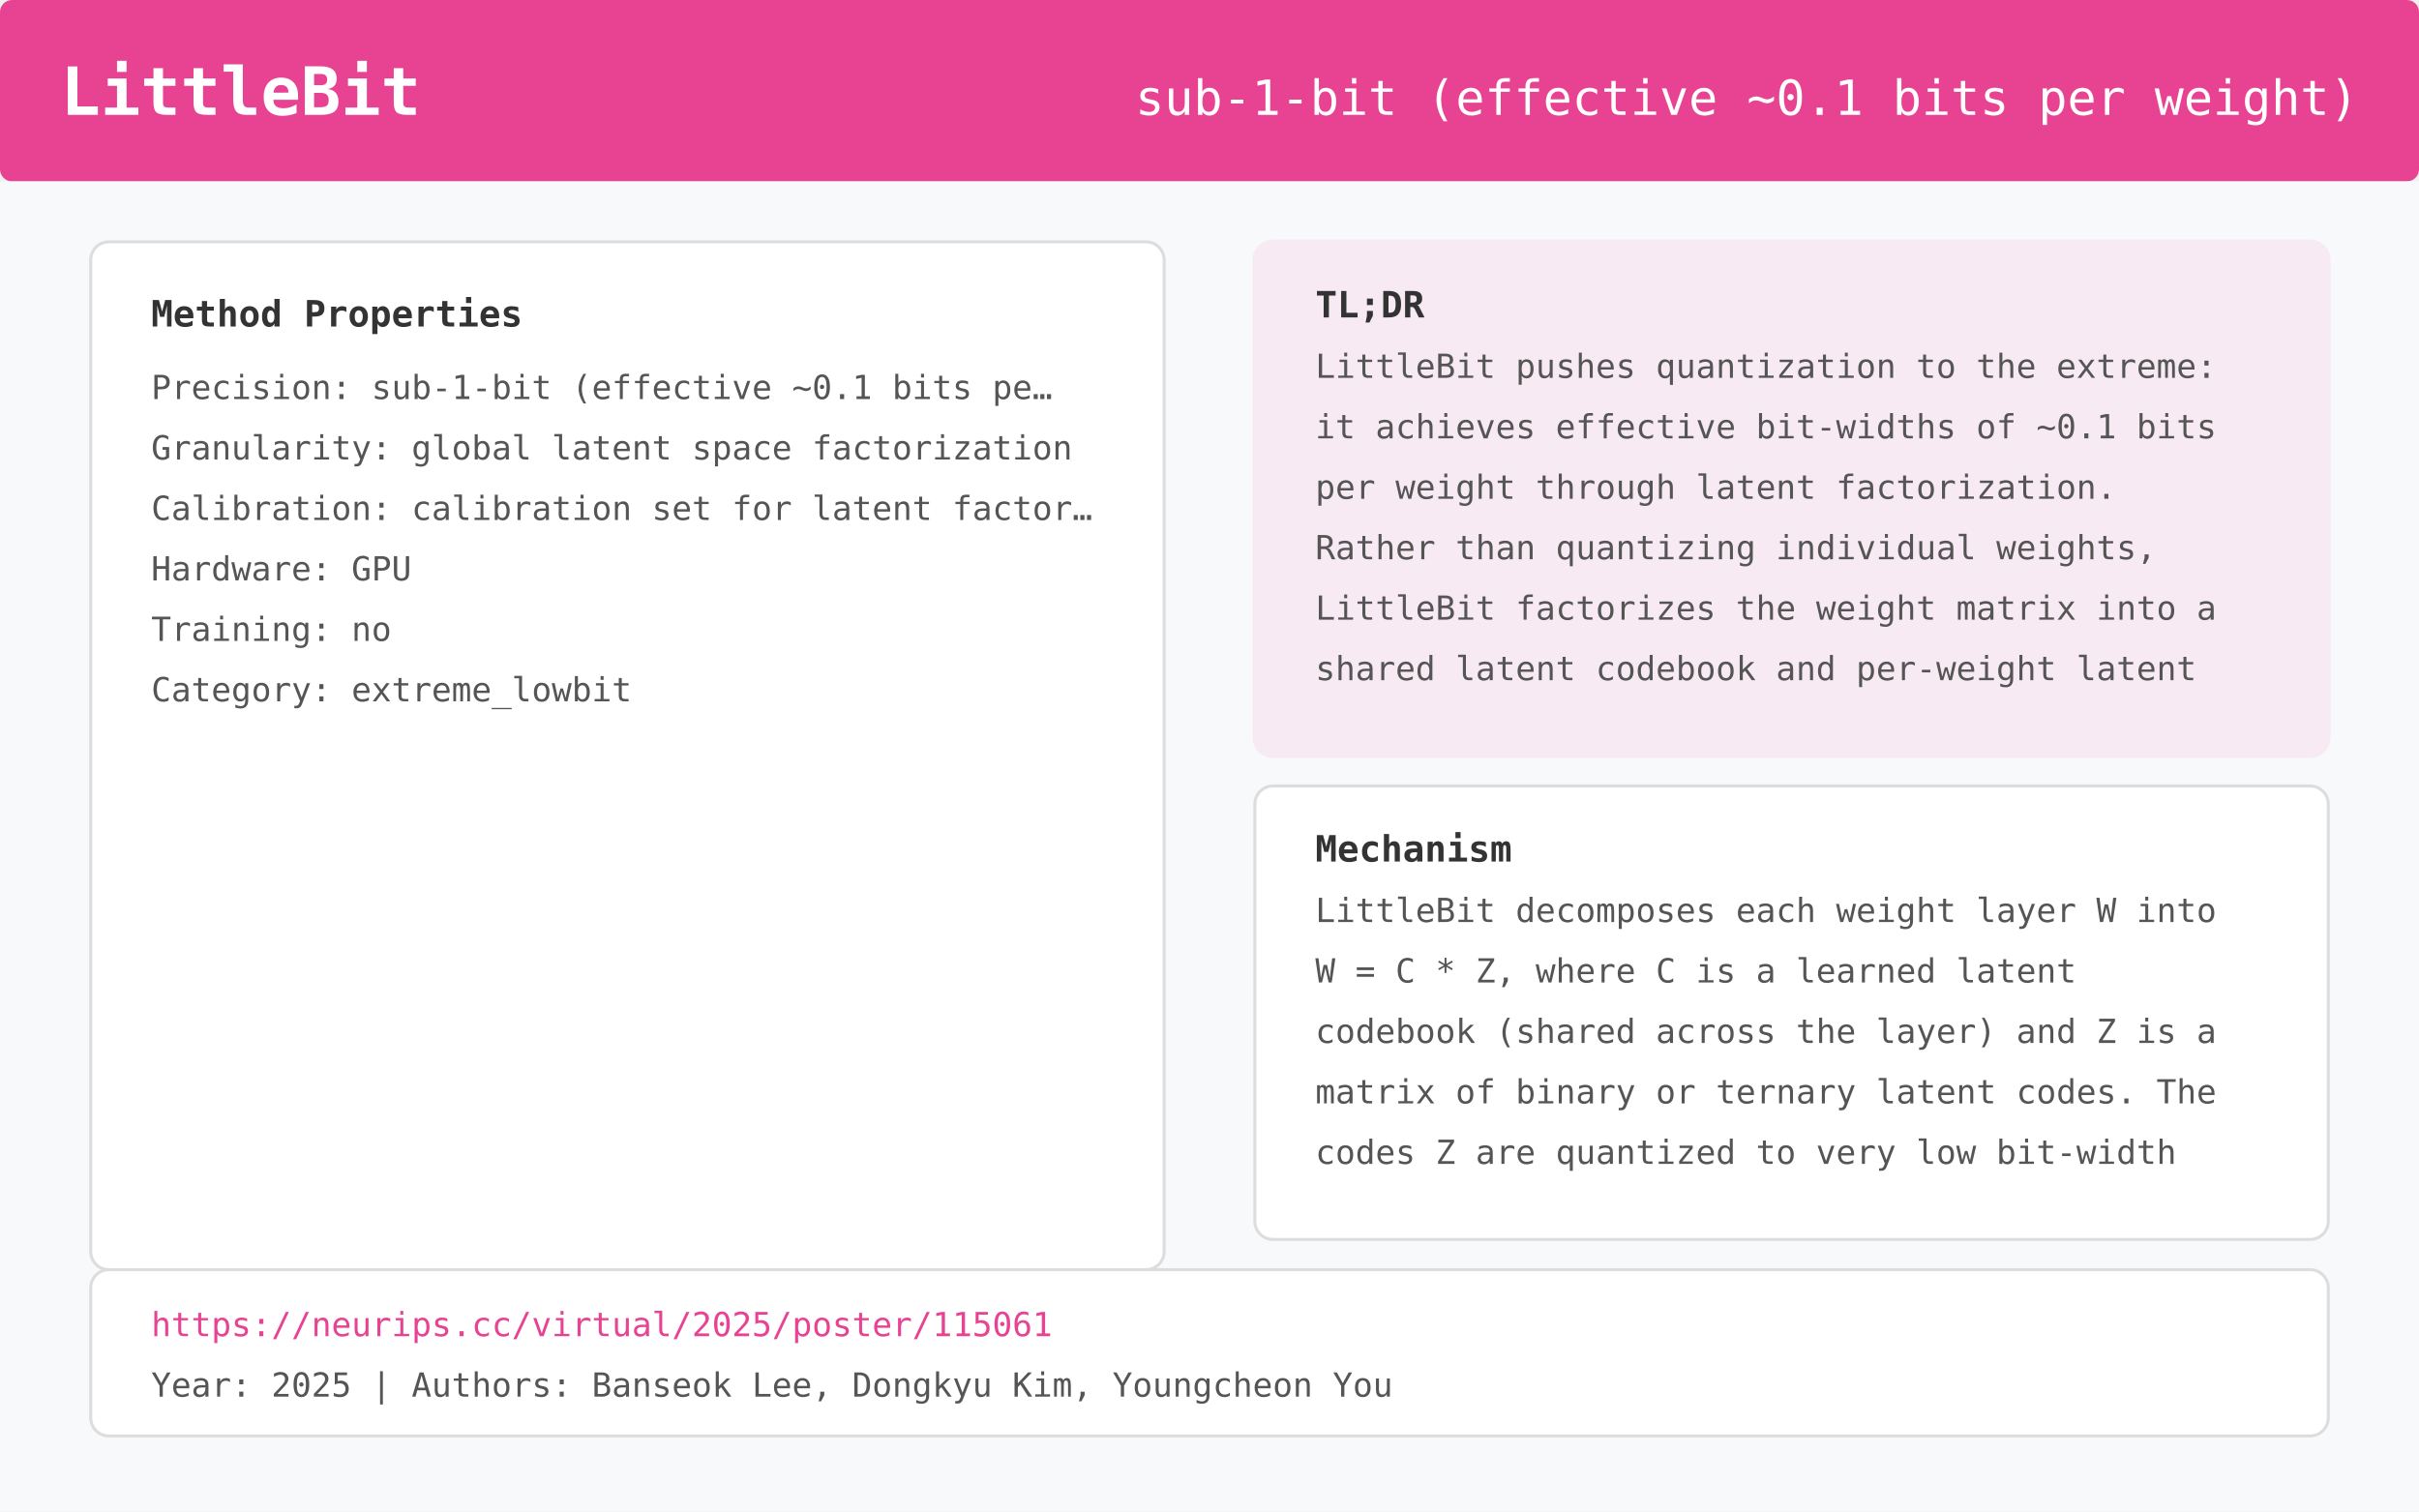
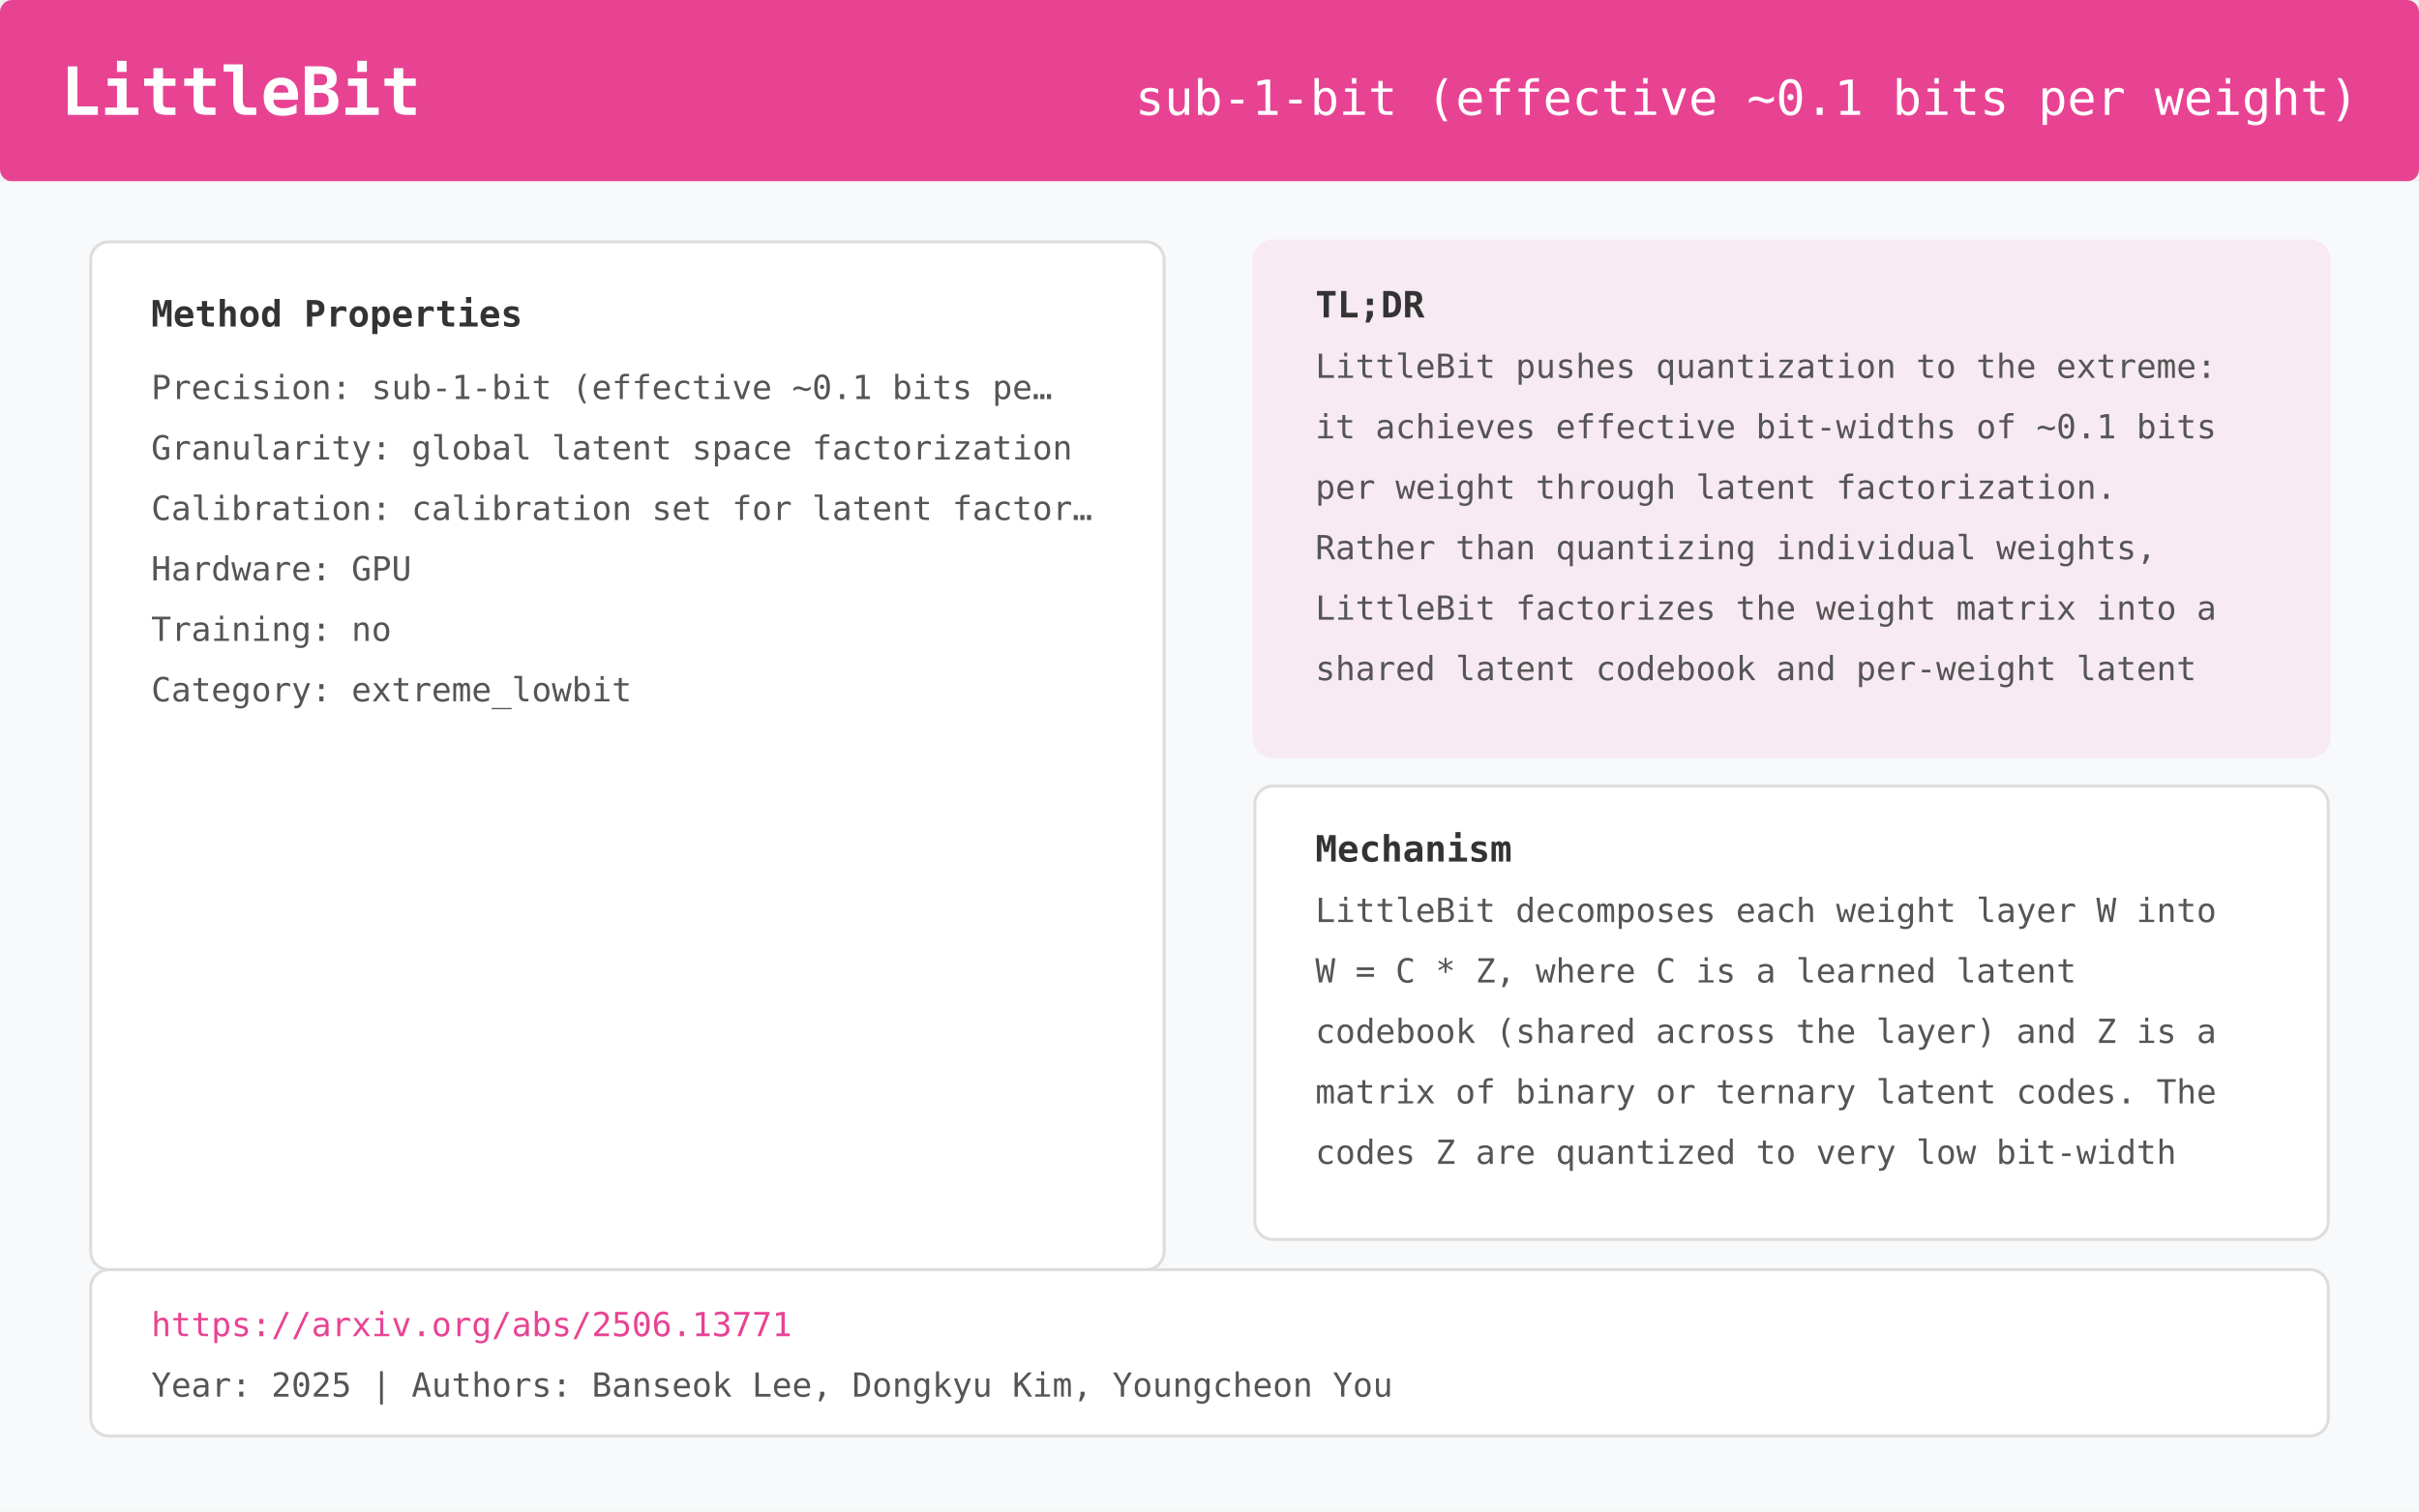
<svg xmlns="http://www.w3.org/2000/svg" viewBox="0 0 800 500" width="800" height="500">
  <rect x="0" y="0" width="800" height="60" fill="#E84393" rx="4" />
  <text x="20" y="38" font-family="monospace" font-size="22" font-weight="bold" fill="white">LittleBit</text>
  <text x="780" y="38" font-family="monospace" font-size="16" fill="white" text-anchor="end">sub-1-bit (effective ~0.1 bits per weight)</text>
  <rect x="0" y="60" width="800" height="440" fill="#F8F9FA" rx="0" />
  <rect x="30" y="80" width="355" height="340" rx="6" fill="white" stroke="#ddd" stroke-width="1" />
  <text x="50" y="108" font-family="monospace" font-size="12" font-weight="bold" fill="#333">Method Properties</text>
  <text x="50" y="132" font-family="monospace" font-size="11" fill="#555">Precision:    sub-1-bit (effective ~0.1 bits pe…</text>
  <text x="50" y="152" font-family="monospace" font-size="11" fill="#555">Granularity:  global latent space factorization</text>
  <text x="50" y="172" font-family="monospace" font-size="11" fill="#555">Calibration:  calibration set for latent factor…</text>
  <text x="50" y="192" font-family="monospace" font-size="11" fill="#555">Hardware:     GPU</text>
  <text x="50" y="212" font-family="monospace" font-size="11" fill="#555">Training:     no</text>
  <text x="50" y="232" font-family="monospace" font-size="11" fill="#555">Category:     extreme_lowbit</text>
  <rect x="415" y="80" width="355" height="170" rx="6" fill="#E84393" opacity="0.08" stroke="#E84393" stroke-width="1.5" />
  <text x="435" y="105" font-family="monospace" font-size="12" font-weight="bold" fill="#333">TL;DR</text>
  <text x="435" y="125" font-family="monospace" font-size="11" fill="#555">LittleBit pushes quantization to the extreme:</text>
  <text x="435" y="145" font-family="monospace" font-size="11" fill="#555">it achieves effective bit-widths of ~0.1 bits</text>
  <text x="435" y="165" font-family="monospace" font-size="11" fill="#555">per weight through latent factorization.</text>
  <text x="435" y="185" font-family="monospace" font-size="11" fill="#555">Rather than quantizing individual weights,</text>
  <text x="435" y="205" font-family="monospace" font-size="11" fill="#555">LittleBit factorizes the weight matrix into a</text>
  <text x="435" y="225" font-family="monospace" font-size="11" fill="#555">shared latent codebook and per-weight latent</text>
  <rect x="415" y="260" width="355" height="150" rx="6" fill="white" stroke="#ddd" stroke-width="1" />
  <text x="435" y="285" font-family="monospace" font-size="12" font-weight="bold" fill="#333">Mechanism</text>
  <text x="435" y="305" font-family="monospace" font-size="11" fill="#555">LittleBit decomposes each weight layer W into</text>
  <text x="435" y="325" font-family="monospace" font-size="11" fill="#555">W = C * Z, where C is a learned latent</text>
  <text x="435" y="345" font-family="monospace" font-size="11" fill="#555">codebook (shared across the layer) and Z is a</text>
  <text x="435" y="365" font-family="monospace" font-size="11" fill="#555">matrix of binary or ternary latent codes. The</text>
  <text x="435" y="385" font-family="monospace" font-size="11" fill="#555">codes Z are quantized to very low bit-width</text>
  <rect x="30" y="420" width="740" height="55" rx="6" fill="white" stroke="#ddd" stroke-width="1" />
-   <text x="50" y="442" font-family="monospace" font-size="11" fill="#E84393">https://neurips.cc/virtual/2025/poster/115061</text>
+   <text x="50" y="442" font-family="monospace" font-size="11" fill="#E84393">https://arxiv.org/abs/2506.13771</text>
  <text x="50" y="462" font-family="monospace" font-size="11" fill="#555">Year: 2025  |  Authors: Banseok Lee, Dongkyu Kim, Youngcheon You</text>
</svg>
